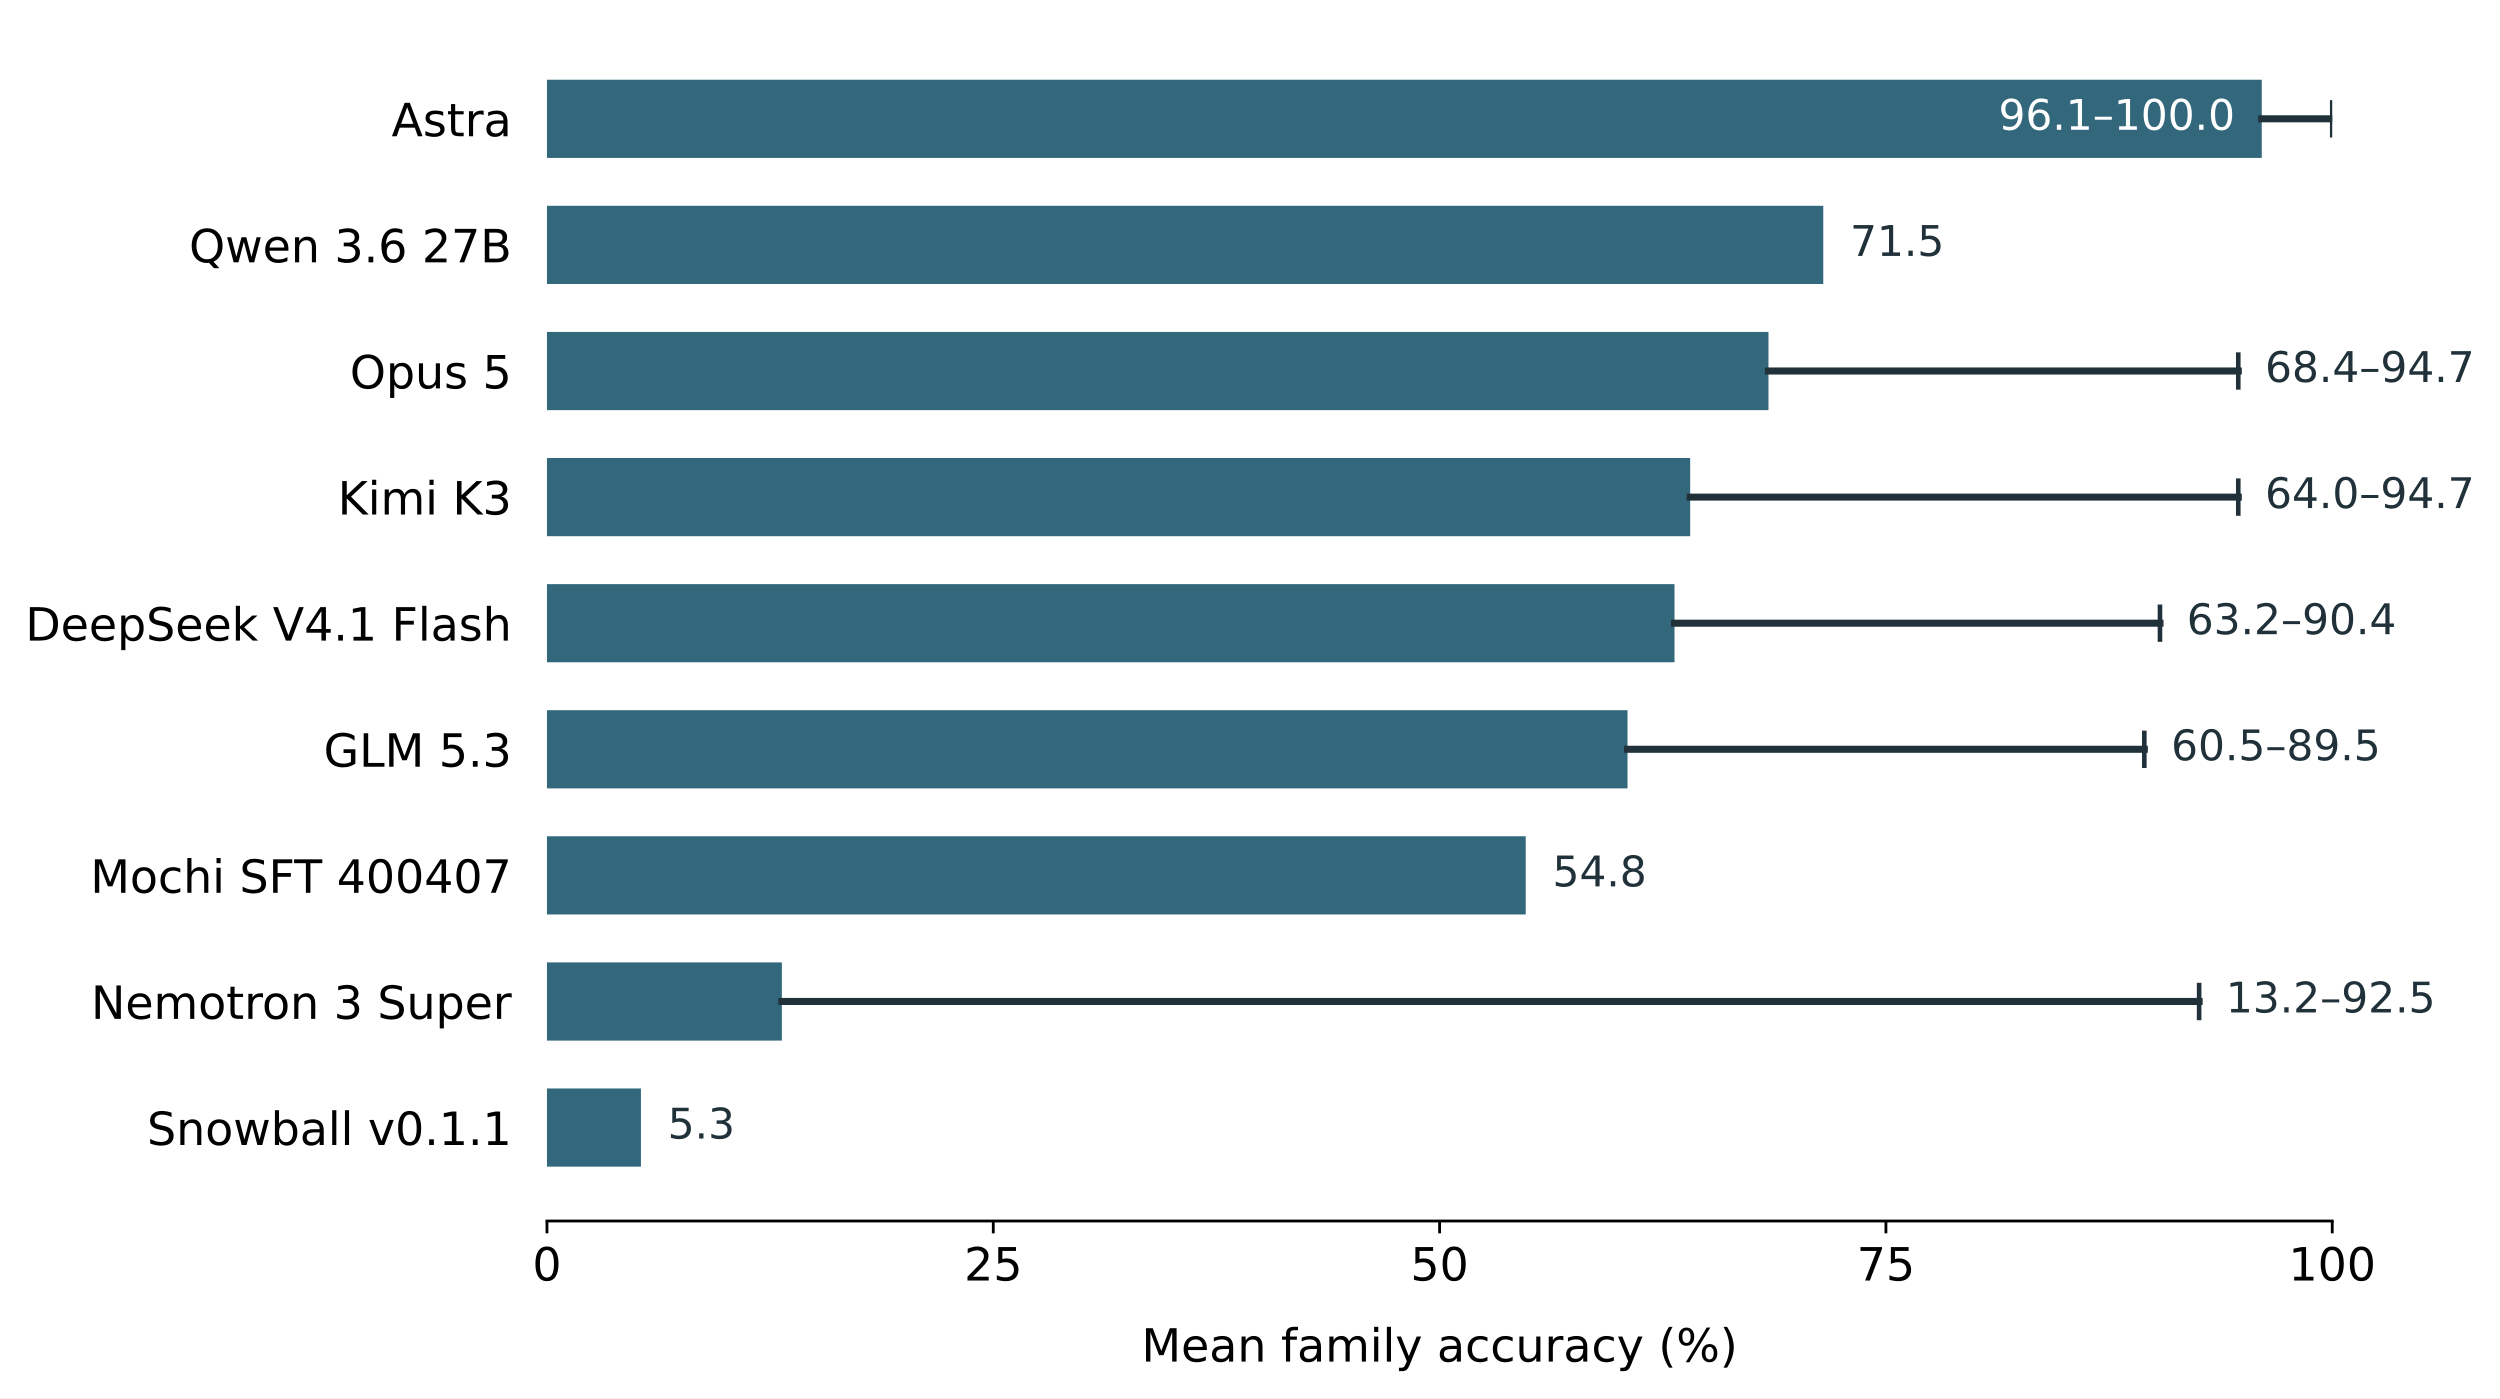
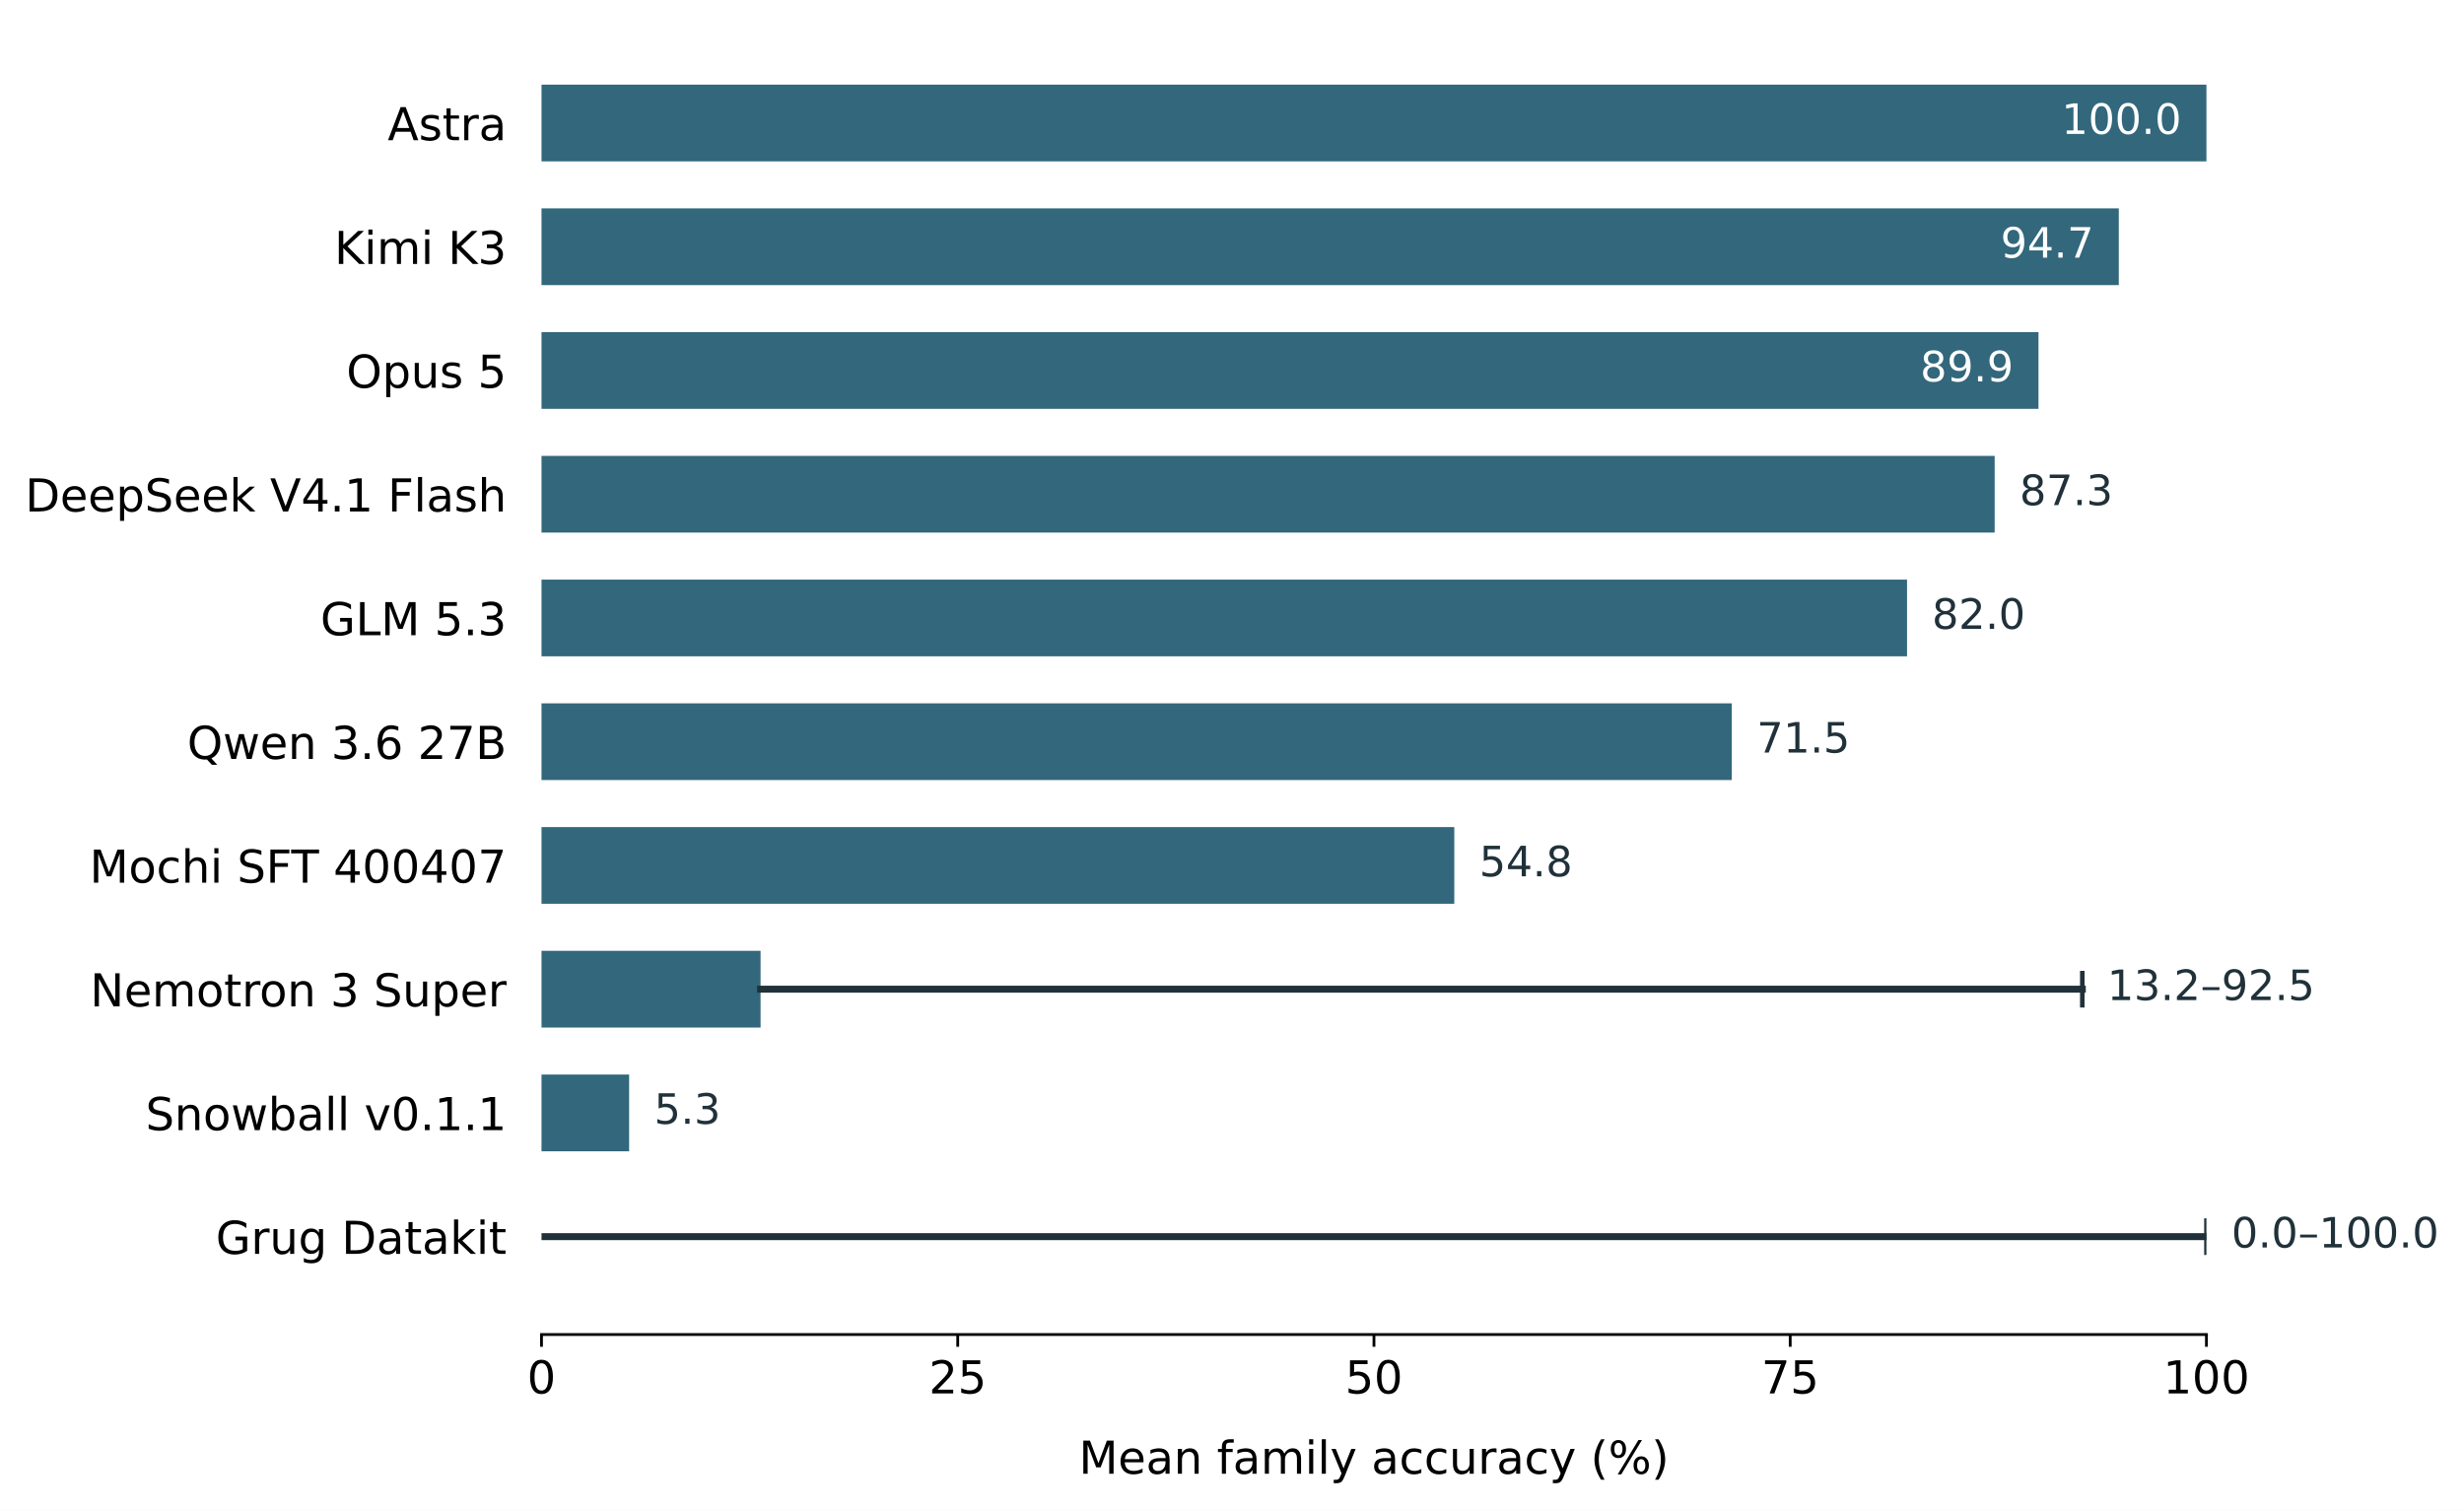
- <svg xmlns="http://www.w3.org/2000/svg" xmlns:xlink="http://www.w3.org/1999/xlink" width="709.077pt" height="396.518pt" viewBox="0 0 709.077 396.518" version="1.1">
+ <svg xmlns="http://www.w3.org/2000/svg" xmlns:xlink="http://www.w3.org/1999/xlink" width="705.918pt" height="432.518pt" viewBox="0 0 705.918 432.518" version="1.1">
  <defs>
    <style type="text/css">*{stroke-linejoin: round; stroke-linecap: butt}</style>
  </defs>
  <g id="figure_1">
    <g id="patch_1">
-       <path d="M 0 396.518 L 709.077 396.518 L 709.077 0 L 0 0 z " style="fill: #ffffff" />
+       <path d="M 0 432.518 L 705.918 432.518 L 705.918 0 L 0 0 z " style="fill: #ffffff" />
    </g>
    <g id="axes_1">
      <g id="patch_2">
-         <path d="M 155.136 346.317 L 661.495 346.317 L 661.495 7.2 L 155.136 7.2 z " style="fill: #ffffff" />
+         <path d="M 155.136 382.317 L 632.126 382.317 L 632.126 7.2 L 155.136 7.2 z " style="fill: #ffffff" />
      </g>
      <g id="patch_3">
-         <path d="M 155.136 22.614 L 641.507 22.614 L 641.507 44.788 L 155.136 44.788 z " clip-path="url(#p0c6b7d2ac8)" style="fill: #32677c" />
+         <path d="M 155.136 24.251 L 632.126 24.251 L 632.126 46.229 L 155.136 46.229 z " clip-path="url(#p2c56016730)" style="fill: #32677c" />
      </g>
      <g id="patch_4">
-         <path d="M 155.136 58.379 L 517.138 58.379 L 517.138 80.553 L 155.136 80.553 z " clip-path="url(#p0c6b7d2ac8)" style="fill: #32677c" />
+         <path d="M 155.136 59.699 L 607.021 59.699 L 607.021 81.677 L 155.136 81.677 z " clip-path="url(#p2c56016730)" style="fill: #32677c" />
      </g>
      <g id="patch_5">
-         <path d="M 155.136 94.143 L 501.592 94.143 L 501.592 116.317 L 155.136 116.317 z " clip-path="url(#p0c6b7d2ac8)" style="fill: #32677c" />
+         <path d="M 155.136 95.148 L 584.009 95.148 L 584.009 117.126 L 155.136 117.126 z " clip-path="url(#p2c56016730)" style="fill: #32677c" />
      </g>
      <g id="patch_6">
-         <path d="M 155.136 129.907 L 479.383 129.907 L 479.383 152.081 L 155.136 152.081 z " clip-path="url(#p0c6b7d2ac8)" style="fill: #32677c" />
+         <path d="M 155.136 130.597 L 571.456 130.597 L 571.456 152.575 L 155.136 152.575 z " clip-path="url(#p2c56016730)" style="fill: #32677c" />
      </g>
      <g id="patch_7">
-         <path d="M 155.136 165.672 L 474.941 165.672 L 474.941 187.845 L 155.136 187.845 z " clip-path="url(#p0c6b7d2ac8)" style="fill: #32677c" />
+         <path d="M 155.136 166.045 L 546.352 166.045 L 546.352 188.023 L 155.136 188.023 z " clip-path="url(#p2c56016730)" style="fill: #32677c" />
      </g>
      <g id="patch_8">
-         <path d="M 155.136 201.436 L 461.616 201.436 L 461.616 223.61 L 155.136 223.61 z " clip-path="url(#p0c6b7d2ac8)" style="fill: #32677c" />
+         <path d="M 155.136 201.494 L 496.142 201.494 L 496.142 223.472 L 155.136 223.472 z " clip-path="url(#p2c56016730)" style="fill: #32677c" />
      </g>
      <g id="patch_9">
-         <path d="M 155.136 237.2 L 432.745 237.2 L 432.745 259.374 L 155.136 259.374 z " clip-path="url(#p0c6b7d2ac8)" style="fill: #32677c" />
+         <path d="M 155.136 236.942 L 416.644 236.942 L 416.644 258.92 L 155.136 258.92 z " clip-path="url(#p2c56016730)" style="fill: #32677c" />
      </g>
      <g id="patch_10">
-         <path d="M 155.136 272.964 L 221.762 272.964 L 221.762 295.138 L 155.136 295.138 z " clip-path="url(#p0c6b7d2ac8)" style="fill: #32677c" />
+         <path d="M 155.136 272.391 L 217.898 272.391 L 217.898 294.369 L 155.136 294.369 z " clip-path="url(#p2c56016730)" style="fill: #32677c" />
      </g>
      <g id="patch_11">
-         <path d="M 155.136 308.729 L 181.787 308.729 L 181.787 330.903 L 155.136 330.903 z " clip-path="url(#p0c6b7d2ac8)" style="fill: #32677c" />
+         <path d="M 155.136 307.839 L 180.241 307.839 L 180.241 329.818 L 155.136 329.818 z " clip-path="url(#p2c56016730)" style="fill: #32677c" />
+       </g>
+       <g id="patch_12">
+         <path d="M 155.136 343.288 L 155.136 343.288 L 155.136 365.266 L 155.136 365.266 z " clip-path="url(#p2c56016730)" style="fill: #32677c" />
      </g>
      <g id="matplotlib.axis_1">
        <g id="xtick_1">
          <g id="line2d_1">
            <defs>
              <path id="m83c727e4e0" d="M 0 0 L 0 3.5 " style="stroke: #000000; stroke-width: 0.8" />
            </defs>
            <g>
-               <use xlink:href="#m83c727e4e0" x="155.136" y="346.317" style="stroke: #000000; stroke-width: 0.8" />
+               <use xlink:href="#m83c727e4e0" x="155.136" y="382.317" style="stroke: #000000; stroke-width: 0.8" />
            </g>
          </g>
          <g id="text_1">
-             <text style="font-size: 13px; font-family: 'DejaVu Sans'; text-anchor: middle" x="155.136" y="363.194" transform="rotate(-0 155.1361 363.1939)">0</text>
+             <text style="font-size: 13px; font-family: 'DejaVu Sans'; text-anchor: middle" x="155.136" y="399.194" transform="rotate(-0 155.1361 399.1939)">0</text>
          </g>
        </g>
        <g id="xtick_2">
          <g id="line2d_2">
            <g>
-               <use xlink:href="#m83c727e4e0" x="281.726" y="346.317" style="stroke: #000000; stroke-width: 0.8" />
+               <use xlink:href="#m83c727e4e0" x="274.384" y="382.317" style="stroke: #000000; stroke-width: 0.8" />
            </g>
          </g>
          <g id="text_2">
-             <text style="font-size: 13px; font-family: 'DejaVu Sans'; text-anchor: middle" x="281.726" y="363.194" transform="rotate(-0 281.7257 363.1939)">25</text>
+             <text style="font-size: 13px; font-family: 'DejaVu Sans'; text-anchor: middle" x="274.384" y="399.194" transform="rotate(-0 274.3836 399.1939)">25</text>
          </g>
        </g>
        <g id="xtick_3">
          <g id="line2d_3">
            <g>
-               <use xlink:href="#m83c727e4e0" x="408.315" y="346.317" style="stroke: #000000; stroke-width: 0.8" />
+               <use xlink:href="#m83c727e4e0" x="393.631" y="382.317" style="stroke: #000000; stroke-width: 0.8" />
            </g>
          </g>
          <g id="text_3">
-             <text style="font-size: 13px; font-family: 'DejaVu Sans'; text-anchor: middle" x="408.315" y="363.194" transform="rotate(-0 408.3153 363.1939)">50</text>
+             <text style="font-size: 13px; font-family: 'DejaVu Sans'; text-anchor: middle" x="393.631" y="399.194" transform="rotate(-0 393.6311 399.1939)">50</text>
          </g>
        </g>
        <g id="xtick_4">
          <g id="line2d_4">
            <g>
-               <use xlink:href="#m83c727e4e0" x="534.905" y="346.317" style="stroke: #000000; stroke-width: 0.8" />
+               <use xlink:href="#m83c727e4e0" x="512.879" y="382.317" style="stroke: #000000; stroke-width: 0.8" />
            </g>
          </g>
          <g id="text_4">
-             <text style="font-size: 13px; font-family: 'DejaVu Sans'; text-anchor: middle" x="534.905" y="363.194" transform="rotate(-0 534.9049 363.1939)">75</text>
+             <text style="font-size: 13px; font-family: 'DejaVu Sans'; text-anchor: middle" x="512.879" y="399.194" transform="rotate(-0 512.8786 399.1939)">75</text>
          </g>
        </g>
        <g id="xtick_5">
          <g id="line2d_5">
            <g>
-               <use xlink:href="#m83c727e4e0" x="661.495" y="346.317" style="stroke: #000000; stroke-width: 0.8" />
+               <use xlink:href="#m83c727e4e0" x="632.126" y="382.317" style="stroke: #000000; stroke-width: 0.8" />
            </g>
          </g>
          <g id="text_5">
-             <text style="font-size: 13px; font-family: 'DejaVu Sans'; text-anchor: middle" x="661.495" y="363.194" transform="rotate(-0 661.4945 363.1939)">100</text>
+             <text style="font-size: 13px; font-family: 'DejaVu Sans'; text-anchor: middle" x="632.126" y="399.194" transform="rotate(-0 632.1261 399.1939)">100</text>
          </g>
        </g>
        <g id="text_6">
-           <text style="font-size: 13px; font-family: 'DejaVu Sans'; text-anchor: middle" x="408.315" y="386.195" transform="rotate(-0 408.3153 386.1949)">Mean family accuracy (%)</text>
+           <text style="font-size: 13px; font-family: 'DejaVu Sans'; text-anchor: middle" x="393.631" y="422.195" transform="rotate(-0 393.6311 422.1949)">Mean family accuracy (%)</text>
        </g>
      </g>
      <g id="matplotlib.axis_2">
        <g id="ytick_1">
          <g id="line2d_6" />
          <g id="text_7">
-             <text style="font-size: 13px; font-family: 'DejaVu Sans'; text-anchor: end" x="145.136" y="38.64" transform="rotate(-0 145.1361 38.63981)">Astra</text>
+             <text style="font-size: 13px; font-family: 'DejaVu Sans'; text-anchor: end" x="145.136" y="40.178" transform="rotate(-0 145.1361 40.17831)">Astra</text>
          </g>
        </g>
        <g id="ytick_2">
          <g id="line2d_7" />
          <g id="text_8">
-             <text style="font-size: 13px; font-family: 'DejaVu Sans'; text-anchor: end" x="145.136" y="74.404" transform="rotate(-0 145.1361 74.4041)">Qwen 3.6 27B</text>
+             <text style="font-size: 13px; font-family: 'DejaVu Sans'; text-anchor: end" x="145.136" y="75.627" transform="rotate(-0 145.1361 75.6274)">Kimi K3</text>
          </g>
        </g>
        <g id="ytick_3">
          <g id="line2d_8" />
          <g id="text_9">
-             <text style="font-size: 13px; font-family: 'DejaVu Sans'; text-anchor: end" x="145.136" y="110.168" transform="rotate(-0 145.1361 110.1684)">Opus 5</text>
+             <text style="font-size: 13px; font-family: 'DejaVu Sans'; text-anchor: end" x="145.136" y="111.075" transform="rotate(-0 145.1361 111.0755)">Opus 5</text>
          </g>
        </g>
        <g id="ytick_4">
          <g id="line2d_9" />
          <g id="text_10">
-             <text style="font-size: 13px; font-family: 'DejaVu Sans'; text-anchor: end" x="145.136" y="145.933" transform="rotate(-0 145.1361 145.9332)">Kimi K3</text>
+             <text style="font-size: 13px; font-family: 'DejaVu Sans'; text-anchor: end" x="145.136" y="146.525" transform="rotate(-0 145.1361 146.5246)">DeepSeek V4.1 Flash</text>
          </g>
        </g>
        <g id="ytick_5">
          <g id="line2d_10" />
          <g id="text_11">
-             <text style="font-size: 13px; font-family: 'DejaVu Sans'; text-anchor: end" x="145.136" y="181.697" transform="rotate(-0 145.1361 181.6975)">DeepSeek V4.1 Flash</text>
+             <text style="font-size: 13px; font-family: 'DejaVu Sans'; text-anchor: end" x="145.136" y="181.973" transform="rotate(-0 145.1361 181.9727)">GLM 5.3</text>
          </g>
        </g>
        <g id="ytick_6">
          <g id="line2d_11" />
          <g id="text_12">
-             <text style="font-size: 13px; font-family: 'DejaVu Sans'; text-anchor: end" x="145.136" y="217.461" transform="rotate(-0 145.1361 217.4612)">GLM 5.3</text>
+             <text style="font-size: 13px; font-family: 'DejaVu Sans'; text-anchor: end" x="145.136" y="217.421" transform="rotate(-0 145.1361 217.4212)">Qwen 3.6 27B</text>
          </g>
        </g>
        <g id="ytick_7">
          <g id="line2d_12" />
          <g id="text_13">
-             <text style="font-size: 13px; font-family: 'DejaVu Sans'; text-anchor: end" x="145.136" y="253.226" transform="rotate(-0 145.1361 253.226)">Mochi SFT 400407</text>
+             <text style="font-size: 13px; font-family: 'DejaVu Sans'; text-anchor: end" x="145.136" y="252.87" transform="rotate(-0 145.1361 252.8703)">Mochi SFT 400407</text>
          </g>
        </g>
        <g id="ytick_8">
          <g id="line2d_13" />
          <g id="text_14">
-             <text style="font-size: 13px; font-family: 'DejaVu Sans'; text-anchor: end" x="145.136" y="288.99" transform="rotate(-0 145.1361 288.9898)">Nemotron 3 Super</text>
+             <text style="font-size: 13px; font-family: 'DejaVu Sans'; text-anchor: end" x="145.136" y="288.318" transform="rotate(-0 145.1361 288.3184)">Nemotron 3 Super</text>
          </g>
        </g>
        <g id="ytick_9">
          <g id="line2d_14" />
          <g id="text_15">
-             <text style="font-size: 13px; font-family: 'DejaVu Sans'; text-anchor: end" x="145.136" y="324.755" transform="rotate(-0 145.1361 324.7546)">Snowball v0.1.1</text>
-           </g>
-         </g>
-       </g>
-       <g id="line2d_15">
-         <path d="M 641.507 33.701 L 661.495 33.701 " clip-path="url(#p0c6b7d2ac8)" style="fill: none; stroke: #20313a; stroke-width: 2; stroke-linecap: square" />
+             <text style="font-size: 13px; font-family: 'DejaVu Sans'; text-anchor: end" x="145.136" y="323.768" transform="rotate(-0 145.1361 323.7675)">Snowball v0.1.1</text>
+           </g>
+         </g>
+         <g id="ytick_10">
+           <g id="line2d_15" />
+           <g id="text_16">
+             <text style="font-size: 13px; font-family: 'DejaVu Sans'; text-anchor: end" x="145.136" y="359.216" transform="rotate(-0 145.1361 359.2161)">Grug Datakit</text>
+           </g>
+         </g>
      </g>
      <g id="line2d_16">
-         <path d="M 661.495 29.052 L 661.495 38.351 " clip-path="url(#p0c6b7d2ac8)" style="fill: none; stroke: #20313a; stroke-width: 1.3; stroke-linecap: square" />
+         <path d="M 217.898 283.38 L 596.561 283.38 " clip-path="url(#p2c56016730)" style="fill: none; stroke: #20313a; stroke-width: 2; stroke-linecap: square" />
      </g>
      <g id="line2d_17">
-         <path d="M 501.592 105.23 L 634.844 105.23 " clip-path="url(#p0c6b7d2ac8)" style="fill: none; stroke: #20313a; stroke-width: 2; stroke-linecap: square" />
+         <path d="M 596.561 278.772 L 596.561 287.988 " clip-path="url(#p2c56016730)" style="fill: none; stroke: #20313a; stroke-width: 1.3; stroke-linecap: square" />
      </g>
      <g id="line2d_18">
-         <path d="M 634.844 100.581 L 634.844 109.879 " clip-path="url(#p0c6b7d2ac8)" style="fill: none; stroke: #20313a; stroke-width: 1.3; stroke-linecap: square" />
+         <path d="M 155.136 354.277 L 632.126 354.277 " clip-path="url(#p2c56016730)" style="fill: none; stroke: #20313a; stroke-width: 2; stroke-linecap: square" />
      </g>
      <g id="line2d_19">
-         <path d="M 479.383 140.994 L 634.844 140.994 " clip-path="url(#p0c6b7d2ac8)" style="fill: none; stroke: #20313a; stroke-width: 2; stroke-linecap: square" />
-       </g>
-       <g id="line2d_20">
-         <path d="M 634.844 136.345 L 634.844 145.644 " clip-path="url(#p0c6b7d2ac8)" style="fill: none; stroke: #20313a; stroke-width: 1.3; stroke-linecap: square" />
-       </g>
-       <g id="line2d_21">
-         <path d="M 474.941 176.758 L 612.635 176.758 " clip-path="url(#p0c6b7d2ac8)" style="fill: none; stroke: #20313a; stroke-width: 2; stroke-linecap: square" />
-       </g>
-       <g id="line2d_22">
-         <path d="M 612.635 172.109 L 612.635 181.408 " clip-path="url(#p0c6b7d2ac8)" style="fill: none; stroke: #20313a; stroke-width: 1.3; stroke-linecap: square" />
-       </g>
-       <g id="line2d_23">
-         <path d="M 461.616 212.523 L 608.194 212.523 " clip-path="url(#p0c6b7d2ac8)" style="fill: none; stroke: #20313a; stroke-width: 2; stroke-linecap: square" />
-       </g>
-       <g id="line2d_24">
-         <path d="M 608.194 207.873 L 608.194 217.172 " clip-path="url(#p0c6b7d2ac8)" style="fill: none; stroke: #20313a; stroke-width: 1.3; stroke-linecap: square" />
-       </g>
-       <g id="line2d_25">
-         <path d="M 221.762 284.051 L 623.74 284.051 " clip-path="url(#p0c6b7d2ac8)" style="fill: none; stroke: #20313a; stroke-width: 2; stroke-linecap: square" />
-       </g>
-       <g id="line2d_26">
-         <path d="M 623.74 279.402 L 623.74 288.701 " clip-path="url(#p0c6b7d2ac8)" style="fill: none; stroke: #20313a; stroke-width: 1.3; stroke-linecap: square" />
-       </g>
-       <g id="patch_12">
-         <path d="M 155.136 346.317 L 661.495 346.317 " style="fill: none; stroke: #000000; stroke-width: 0.8; stroke-linejoin: miter; stroke-linecap: square" />
-       </g>
-       <g id="text_16">
-         <text style="font-size: 12px; font-family: 'DejaVu Sans'; text-anchor: end; fill: #ffffff" x="633.911" y="36.819" transform="rotate(-0 633.9113 36.81852)">96.1–100.0</text>
+         <path d="M 632.126 349.669 L 632.126 358.885 " clip-path="url(#p2c56016730)" style="fill: none; stroke: #20313a; stroke-width: 1.3; stroke-linecap: square" />
+       </g>
+       <g id="patch_13">
+         <path d="M 155.136 382.317 L 632.126 382.317 " style="fill: none; stroke: #000000; stroke-width: 0.8; stroke-linejoin: miter; stroke-linecap: square" />
      </g>
      <g id="text_17">
-         <text style="font-size: 12px; font-family: 'DejaVu Sans'; text-anchor: start; fill: #20313a" x="524.733" y="72.583" transform="rotate(-0 524.7333 72.58281)">71.5</text>
+         <text style="font-size: 12px; font-family: 'DejaVu Sans'; text-anchor: end; fill: #ffffff" x="624.971" y="38.357" transform="rotate(-0 624.9712 38.35702)">100.0</text>
      </g>
      <g id="text_18">
-         <text style="font-size: 12px; font-family: 'DejaVu Sans'; text-anchor: start; fill: #20313a" x="642.439" y="108.347" transform="rotate(-0 642.4394 108.3471)">68.4–94.7</text>
+         <text style="font-size: 12px; font-family: 'DejaVu Sans'; text-anchor: end; fill: #ffffff" x="599.867" y="73.806" transform="rotate(-0 599.8665 73.80561)">94.7</text>
      </g>
      <g id="text_19">
-         <text style="font-size: 12px; font-family: 'DejaVu Sans'; text-anchor: start; fill: #20313a" x="642.439" y="144.111" transform="rotate(-0 642.4394 144.1114)">64.0–94.7</text>
+         <text style="font-size: 12px; font-family: 'DejaVu Sans'; text-anchor: end; fill: #ffffff" x="576.854" y="109.254" transform="rotate(-0 576.8538 109.2542)">89.9</text>
      </g>
      <g id="text_20">
-         <text style="font-size: 12px; font-family: 'DejaVu Sans'; text-anchor: start; fill: #20313a" x="620.231" y="179.876" transform="rotate(-0 620.2307 179.8757)">63.2–90.4</text>
+         <text style="font-size: 12px; font-family: 'DejaVu Sans'; text-anchor: start; fill: #20313a" x="578.611" y="144.703" transform="rotate(-0 578.6112 144.7028)">87.3</text>
      </g>
      <g id="text_21">
-         <text style="font-size: 12px; font-family: 'DejaVu Sans'; text-anchor: start; fill: #20313a" x="615.789" y="215.64" transform="rotate(-0 615.789 215.6399)">60.5–89.5</text>
+         <text style="font-size: 12px; font-family: 'DejaVu Sans'; text-anchor: start; fill: #20313a" x="553.506" y="180.151" transform="rotate(-0 553.5064 180.1514)">82.0</text>
      </g>
      <g id="text_22">
-         <text style="font-size: 12px; font-family: 'DejaVu Sans'; text-anchor: start; fill: #20313a" x="440.34" y="251.404" transform="rotate(-0 440.3403 251.4042)">54.8</text>
+         <text style="font-size: 12px; font-family: 'DejaVu Sans'; text-anchor: start; fill: #20313a" x="503.297" y="215.6" transform="rotate(-0 503.297 215.6)">71.5</text>
      </g>
      <g id="text_23">
-         <text style="font-size: 12px; font-family: 'DejaVu Sans'; text-anchor: start; fill: #20313a" x="631.335" y="287.169" transform="rotate(-0 631.3351 287.1685)">13.2–92.5</text>
+         <text style="font-size: 12px; font-family: 'DejaVu Sans'; text-anchor: start; fill: #20313a" x="423.799" y="251.049" transform="rotate(-0 423.7986 251.0485)">54.8</text>
      </g>
      <g id="text_24">
-         <text style="font-size: 12px; font-family: 'DejaVu Sans'; text-anchor: start; fill: #20313a" x="189.382" y="322.933" transform="rotate(-0 189.3819 322.9328)">5.3</text>
+         <text style="font-size: 12px; font-family: 'DejaVu Sans'; text-anchor: start; fill: #20313a" x="603.716" y="286.497" transform="rotate(-0 603.7159 286.4971)">13.2–92.5</text>
+       </g>
+       <g id="text_25">
+         <text style="font-size: 12px; font-family: 'DejaVu Sans'; text-anchor: start; fill: #20313a" x="187.396" y="321.946" transform="rotate(-0 187.3957 321.9457)">5.3</text>
+       </g>
+       <g id="text_26">
+         <text style="font-size: 12px; font-family: 'DejaVu Sans'; text-anchor: start; fill: #20313a" x="639.281" y="357.394" transform="rotate(-0 639.2809 357.3943)">0.0–100.0</text>
      </g>
    </g>
  </g>
  <defs>
-     <clipPath id="p0c6b7d2ac8">
-       <rect x="155.136" y="7.2" width="506.358" height="339.117" />
+     <clipPath id="p2c56016730">
+       <rect x="155.136" y="7.2" width="476.99" height="375.117" />
    </clipPath>
  </defs>
</svg>
